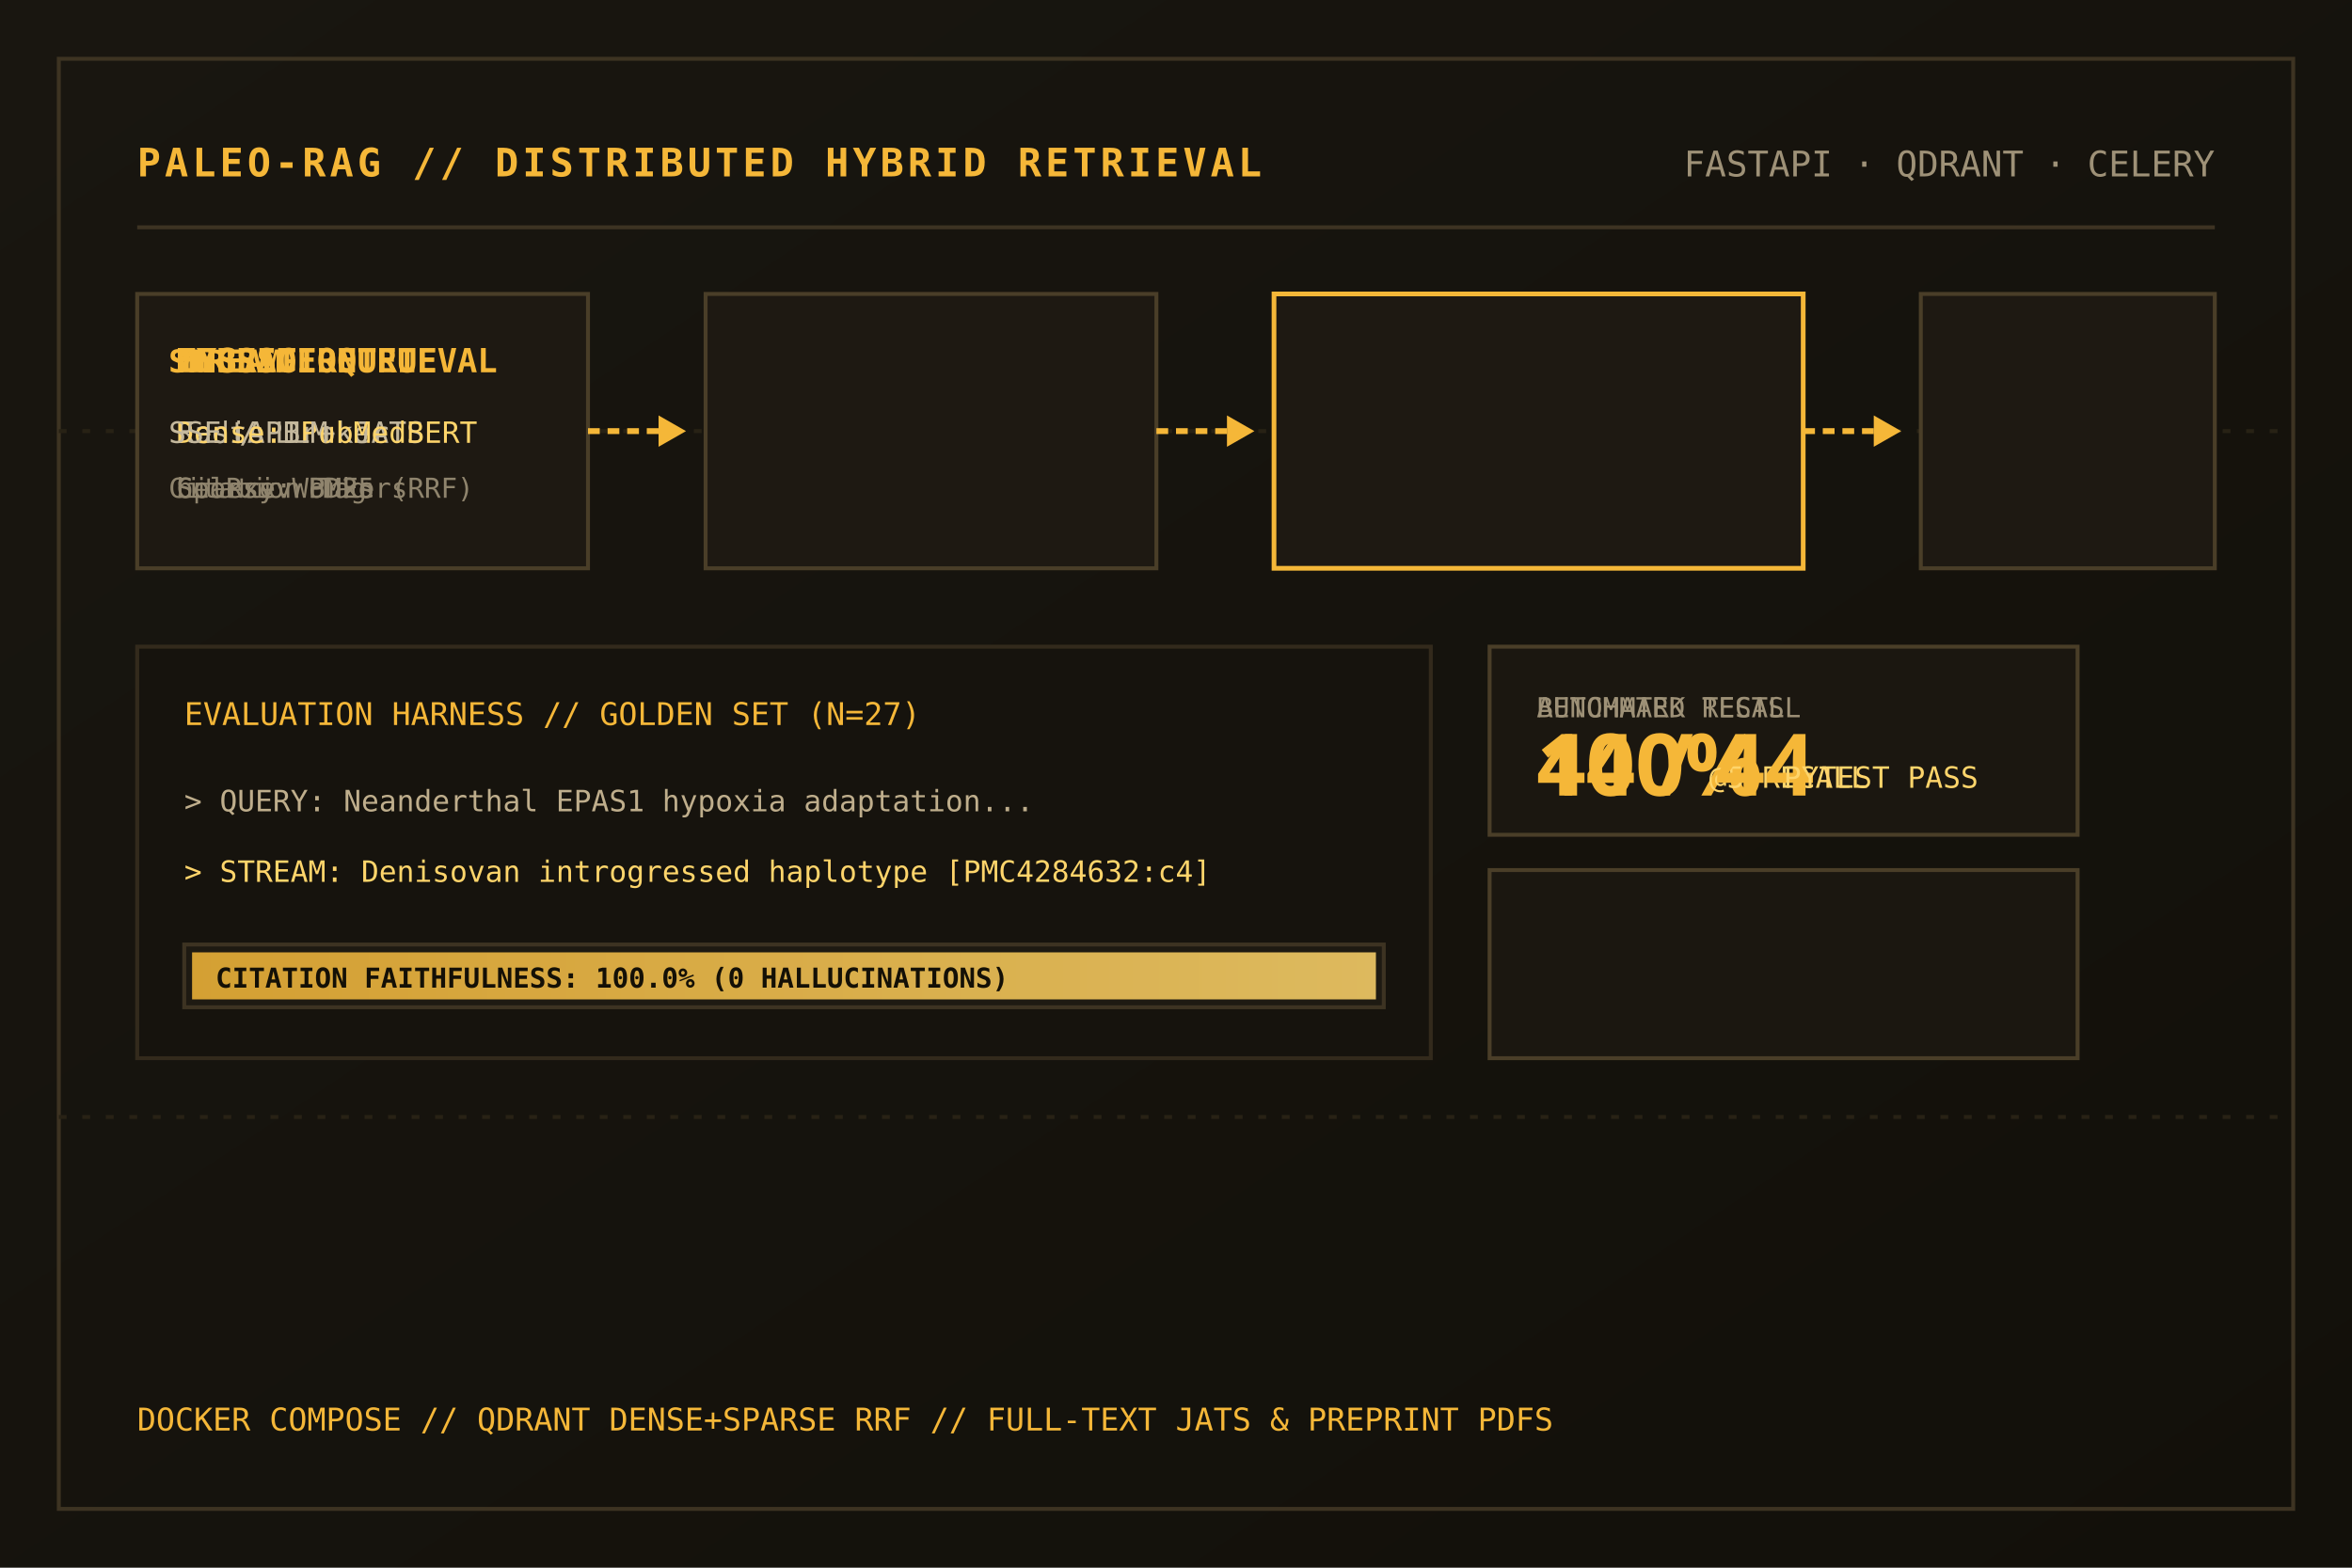
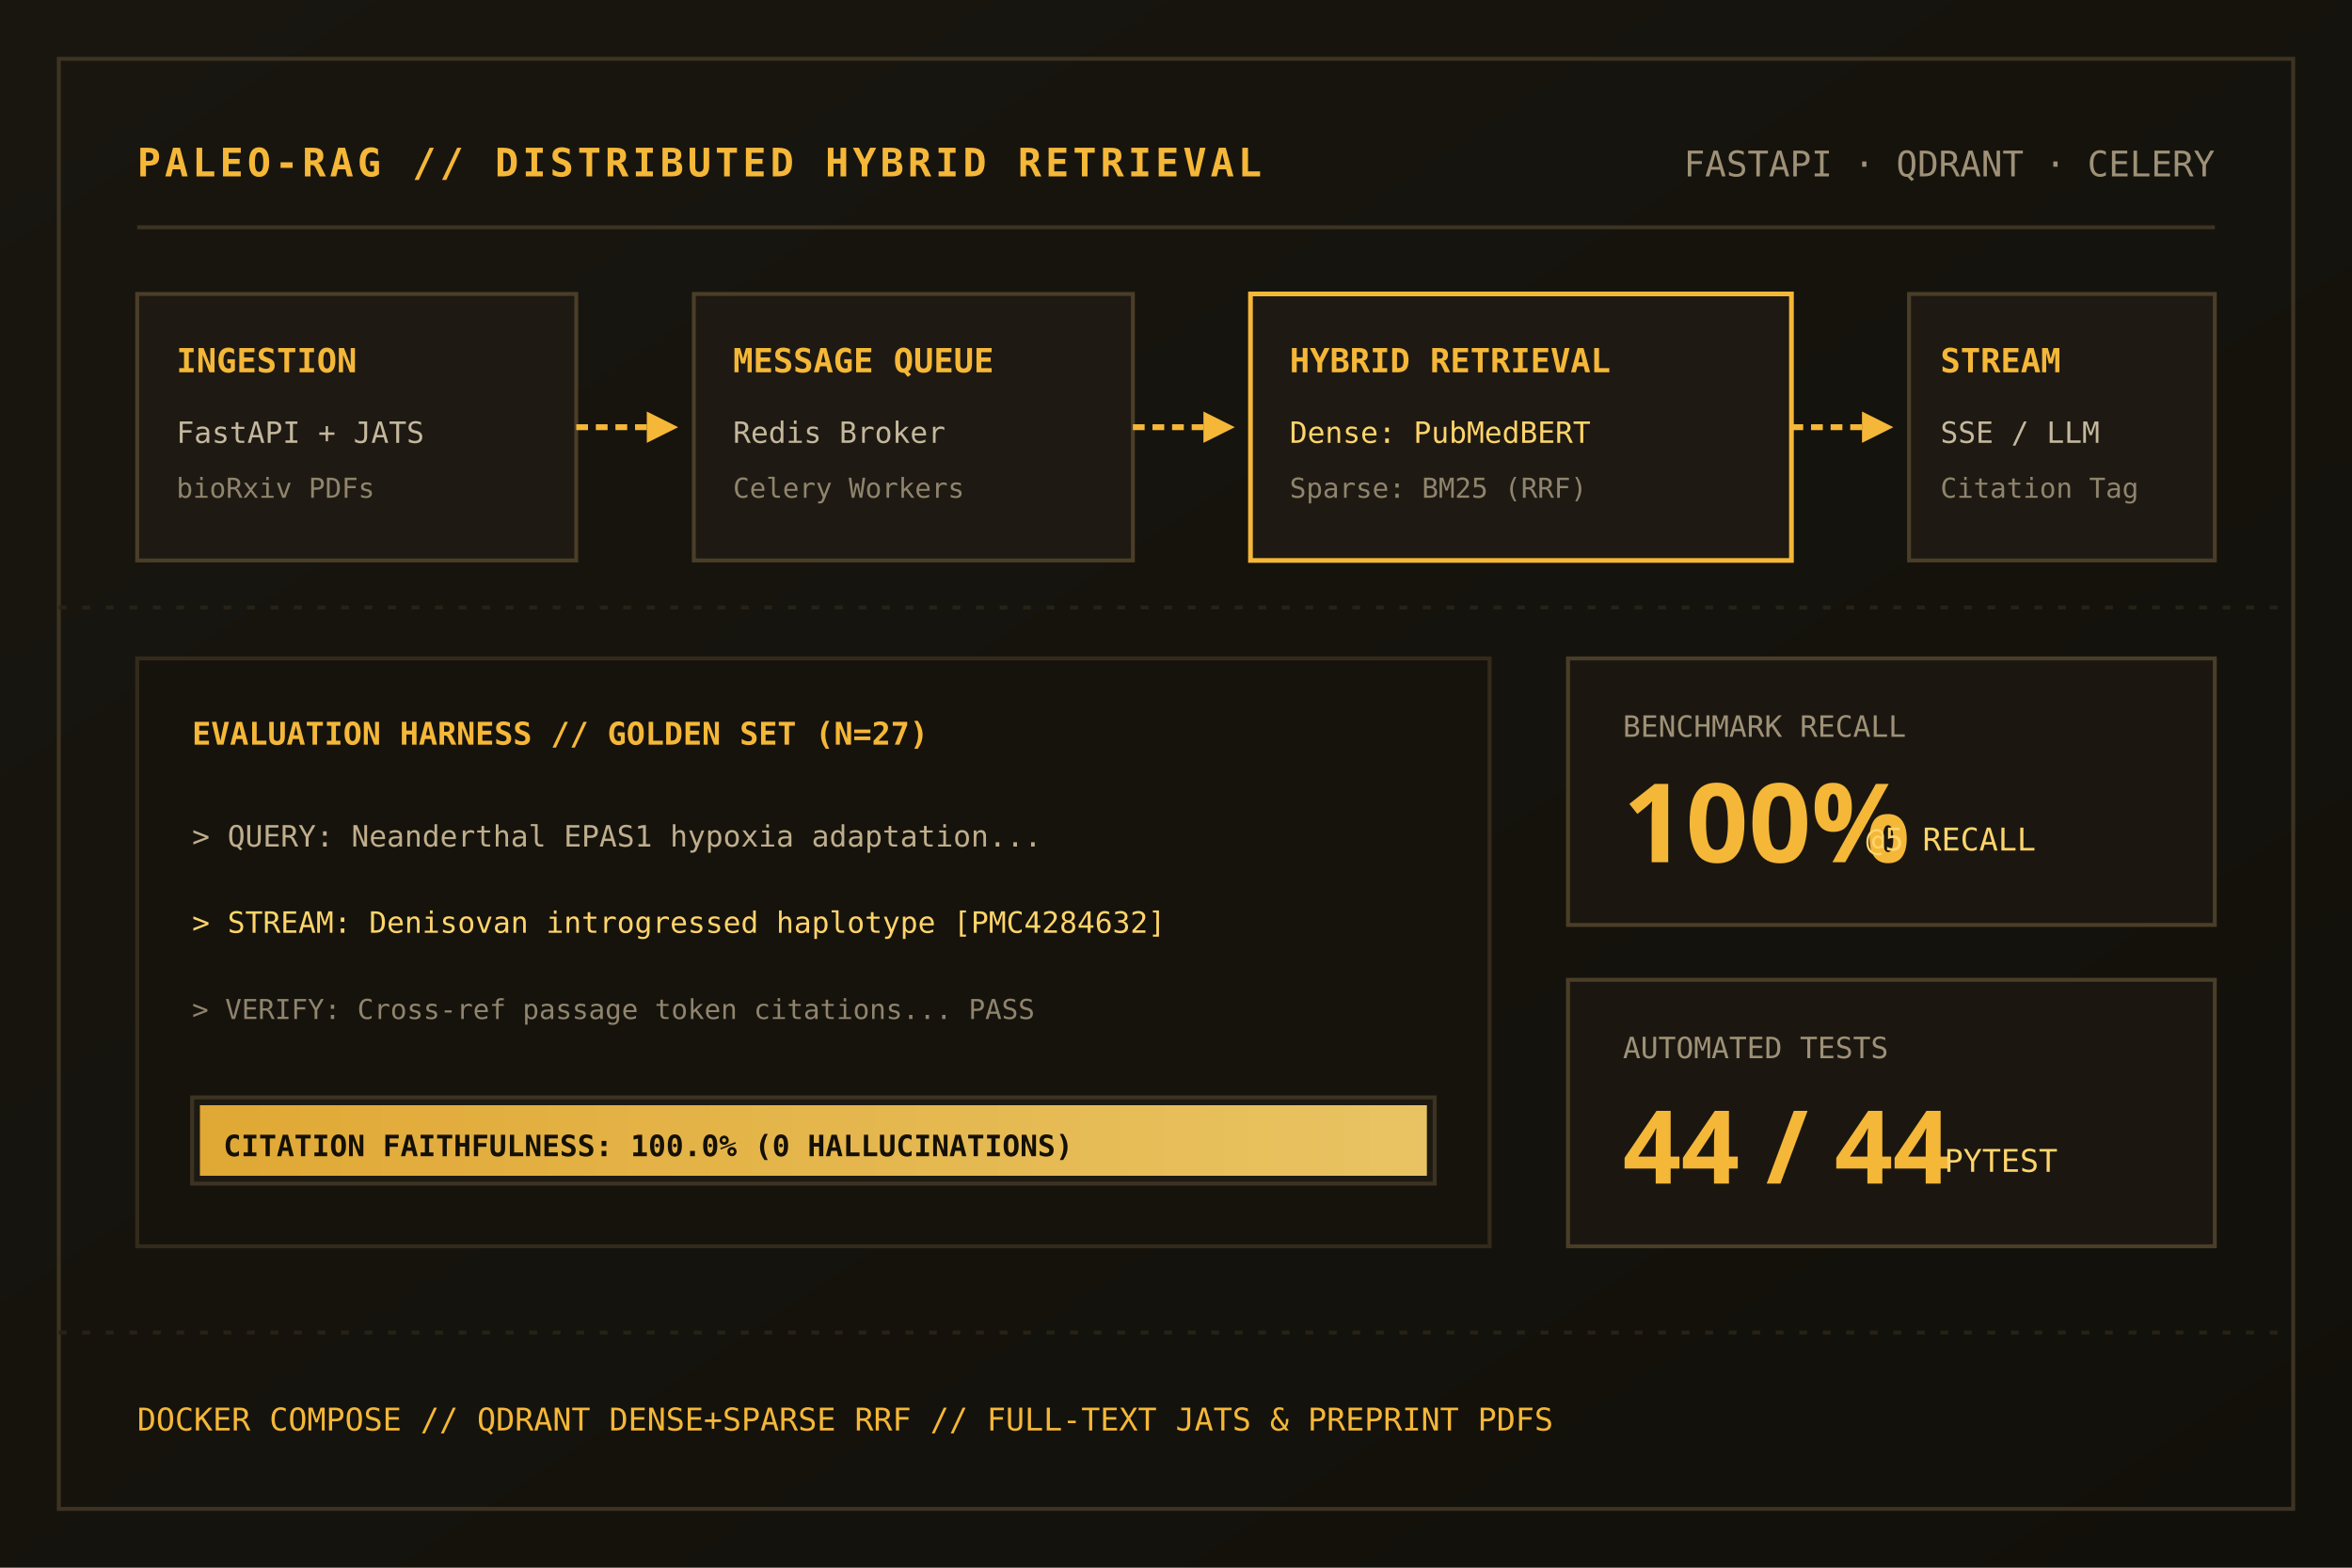
<svg xmlns="http://www.w3.org/2000/svg" viewBox="0 0 600 400" width="100%" height="100%">
  <defs>
    <linearGradient id="rag-bg" x1="0" y1="0" x2="1" y2="1">
      <stop offset="0%" stop-color="#191610" />
      <stop offset="100%" stop-color="#12100a" />
    </linearGradient>
    <linearGradient id="gold-grad" x1="0" y1="0" x2="1" y2="0">
      <stop offset="0%" stop-color="#f5b738" />
      <stop offset="100%" stop-color="#ffd56b" />
    </linearGradient>
  </defs>
  <rect width="600" height="400" fill="url(#rag-bg)" />
  <rect x="15" y="15" width="570" height="370" fill="none" stroke="#3d3322" stroke-width="1" />
-   <line x1="15" y1="110" x2="585" y2="110" stroke="#282215" stroke-dasharray="2,4" />
-   <line x1="15" y1="285" x2="585" y2="285" stroke="#282215" stroke-dasharray="2,4" />
-   <text x="35" y="45" font-family="'Space Mono', monospace" font-size="10" font-weight="700" fill="#f5b738" letter-spacing="1">PALEO-RAG // DISTRIBUTED HYBRID RETRIEVAL</text>
-   <text x="565" y="45" text-anchor="end" font-family="'Space Mono', monospace" font-size="9" fill="#9e9177">FASTAPI · QDRANT · CELERY</text>
+   <line x1="15" y1="155" x2="585" y2="155" stroke="#282215" stroke-dasharray="2,4" />
+   <line x1="15" y1="340" x2="585" y2="340" stroke="#282215" stroke-dasharray="2,4" />
+   <text x="35" y="45" font-family="'Space Mono', 'Consolas', monospace" font-size="10" font-weight="700" fill="#f5b738" letter-spacing="1">PALEO-RAG // DISTRIBUTED HYBRID RETRIEVAL</text>
+   <text x="565" y="45" text-anchor="end" font-family="'Space Mono', 'Consolas', monospace" font-size="9" fill="#9e9177">FASTAPI · QDRANT · CELERY</text>
  <line x1="35" y1="58" x2="565" y2="58" stroke="#3d3322" stroke-width="1" />
  <g transform="translate(35, 75)">
-     <rect x="0" y="0" width="115" height="70" fill="#1e1912" stroke="#4a3e28" stroke-width="1" />
-     <text x="10" y="20" font-family="'Space Mono', monospace" font-size="8.5" font-weight="700" fill="#f5b738">INGESTION</text>
-     <text x="10" y="38" font-family="'Space Mono', monospace" font-size="7.5" fill="#c4b89d">FastAPI + JATS</text>
-     <text x="10" y="52" font-family="'Space Mono', monospace" font-size="7" fill="#8f846d">bioRxiv PDFs</text>
-     <line x1="115" y1="35" x2="140" y2="35" stroke="#f5b738" stroke-width="1.5" stroke-dasharray="3,2" />
-     <polygon points="140,35 133,31 133,39" fill="#f5b738" />
-     <rect x="145" y="0" width="115" height="70" fill="#1e1912" stroke="#4a3e28" stroke-width="1" />
-     <text x="10" y="20" font-family="'Space Mono', monospace" font-size="8.5" font-weight="700" fill="#f5b738">MESSAGE QUEUE</text>
-     <text x="10" y="38" font-family="'Space Mono', monospace" font-size="7.5" fill="#c4b89d">Redis Broker</text>
-     <text x="10" y="52" font-family="'Space Mono', monospace" font-size="7" fill="#8f846d">Celery Workers</text>
-     <line x1="260" y1="35" x2="285" y2="35" stroke="#f5b738" stroke-width="1.5" stroke-dasharray="3,2" />
-     <polygon points="285,35 278,31 278,39" fill="#f5b738" />
-     <rect x="290" y="0" width="135" height="70" fill="#1e1912" stroke="#f5b738" stroke-width="1.2" />
-     <text x="10" y="20" font-family="'Space Mono', monospace" font-size="8.5" font-weight="700" fill="#f5b738">HYBRID RETRIEVAL</text>
-     <text x="10" y="38" font-family="'Space Mono', monospace" font-size="7.5" fill="#ffd56b">Dense: PubMedBERT</text>
-     <text x="10" y="52" font-family="'Space Mono', monospace" font-size="7" fill="#8f846d">Sparse: BM25 (RRF)</text>
-     <line x1="425" y1="35" x2="450" y2="35" stroke="#f5b738" stroke-width="1.5" stroke-dasharray="3,2" />
-     <polygon points="450,35 443,31 443,39" fill="#f5b738" />
-     <rect x="455" y="0" width="75" height="70" fill="#1e1912" stroke="#4a3e28" stroke-width="1" />
-     <text x="8" y="20" font-family="'Space Mono', monospace" font-size="8" font-weight="700" fill="#f5b738">STREAM</text>
-     <text x="8" y="38" font-family="'Space Mono', monospace" font-size="7.5" fill="#c4b89d">SSE / LLM</text>
-     <text x="8" y="52" font-family="'Space Mono', monospace" font-size="7" fill="#8f846d">Citation Tag</text>
+     <g transform="translate(0, 0)">
+       <rect x="0" y="0" width="112" height="68" fill="#1e1912" stroke="#4a3e28" stroke-width="1" />
+       <text x="10" y="20" font-family="'Space Mono', 'Consolas', monospace" font-size="8.5" font-weight="700" fill="#f5b738">INGESTION</text>
+       <text x="10" y="38" font-family="'Space Mono', 'Consolas', monospace" font-size="7.5" fill="#c4b89d">FastAPI + JATS</text>
+       <text x="10" y="52" font-family="'Space Mono', 'Consolas', monospace" font-size="7" fill="#8f846d">bioRxiv PDFs</text>
+     </g>
+     <line x1="112" y1="34" x2="135" y2="34" stroke="#f5b738" stroke-width="1.5" stroke-dasharray="3,2" />
+     <polygon points="138,34 130,30 130,38" fill="#f5b738" />
+     <g transform="translate(142, 0)">
+       <rect x="0" y="0" width="112" height="68" fill="#1e1912" stroke="#4a3e28" stroke-width="1" />
+       <text x="10" y="20" font-family="'Space Mono', 'Consolas', monospace" font-size="8.5" font-weight="700" fill="#f5b738">MESSAGE QUEUE</text>
+       <text x="10" y="38" font-family="'Space Mono', 'Consolas', monospace" font-size="7.5" fill="#c4b89d">Redis Broker</text>
+       <text x="10" y="52" font-family="'Space Mono', 'Consolas', monospace" font-size="7" fill="#8f846d">Celery Workers</text>
+     </g>
+     <line x1="254" y1="34" x2="277" y2="34" stroke="#f5b738" stroke-width="1.5" stroke-dasharray="3,2" />
+     <polygon points="280,34 272,30 272,38" fill="#f5b738" />
+     <g transform="translate(284, 0)">
+       <rect x="0" y="0" width="138" height="68" fill="#1e1912" stroke="#f5b738" stroke-width="1.2" />
+       <text x="10" y="20" font-family="'Space Mono', 'Consolas', monospace" font-size="8.5" font-weight="700" fill="#f5b738">HYBRID RETRIEVAL</text>
+       <text x="10" y="38" font-family="'Space Mono', 'Consolas', monospace" font-size="7.5" fill="#ffd56b">Dense: PubMedBERT</text>
+       <text x="10" y="52" font-family="'Space Mono', 'Consolas', monospace" font-size="7" fill="#8f846d">Sparse: BM25 (RRF)</text>
+     </g>
+     <line x1="422" y1="34" x2="445" y2="34" stroke="#f5b738" stroke-width="1.5" stroke-dasharray="3,2" />
+     <polygon points="448,34 440,30 440,38" fill="#f5b738" />
+     <g transform="translate(452, 0)">
+       <rect x="0" y="0" width="78" height="68" fill="#1e1912" stroke="#4a3e28" stroke-width="1" />
+       <text x="8" y="20" font-family="'Space Mono', 'Consolas', monospace" font-size="8.5" font-weight="700" fill="#f5b738">STREAM</text>
+       <text x="8" y="38" font-family="'Space Mono', 'Consolas', monospace" font-size="7.5" fill="#c4b89d">SSE / LLM</text>
+       <text x="8" y="52" font-family="'Space Mono', 'Consolas', monospace" font-size="7" fill="#8f846d">Citation Tag</text>
+     </g>
  </g>
-   <g transform="translate(35, 165)">
-     <rect x="0" y="0" width="330" height="105" fill="#16130d" stroke="#332a1c" />
-     <text x="12" y="20" font-family="'Space Mono', monospace" font-size="8" fill="#f5b738">EVALUATION HARNESS // GOLDEN SET (N=27)</text>
-     <text x="12" y="42" font-family="'Space Mono', monospace" font-size="7.5" fill="#bfae8c">
+   <g transform="translate(35, 168)">
+     <rect x="0" y="0" width="345" height="150" fill="#16130d" stroke="#332a1c" />
+     <text x="14" y="22" font-family="'Space Mono', 'Consolas', monospace" font-size="8" font-weight="700" fill="#f5b738">EVALUATION HARNESS // GOLDEN SET (N=27)</text>
+     <text x="14" y="48" font-family="'Space Mono', 'Consolas', monospace" font-size="7.5" fill="#bfae8c">
      &gt; QUERY: Neanderthal EPAS1 hypoxia adaptation...
    </text>
-     <text x="12" y="60" font-family="'Space Mono', monospace" font-size="7.5" fill="#ffd56b">
-       &gt; STREAM: Denisovan introgressed haplotype [PMC4284632:c4]
+     <text x="14" y="70" font-family="'Space Mono', 'Consolas', monospace" font-size="7.5" fill="#ffd56b">
+       &gt; STREAM: Denisovan introgressed haplotype [PMC4284632]
    </text>
-     <rect x="12" y="76" width="306" height="16" fill="#1e1a12" stroke="#3d3322" />
-     <rect x="14" y="78" width="302" height="12" fill="url(#gold-grad)" opacity="0.85" />
-     <text x="20" y="87" font-family="'Space Mono', monospace" font-size="7" font-weight="700" fill="#141006">
+     <text x="14" y="92" font-family="'Space Mono', 'Consolas', monospace" font-size="7" fill="#8f846d">
+       &gt; VERIFY: Cross-ref passage token citations... PASS
+     </text>
+     <rect x="14" y="112" width="317" height="22" fill="#1e1a12" stroke="#3d3322" />
+     <rect x="16" y="114" width="313" height="18" fill="url(#gold-grad)" opacity="0.9" />
+     <text x="22" y="127" font-family="'Space Mono', 'Consolas', monospace" font-size="7.5" font-weight="700" fill="#141006">
      CITATION FAITHFULNESS: 100.0% (0 HALLUCINATIONS)
    </text>
  </g>
-   <g transform="translate(380, 165)">
-     <rect x="0" y="0" width="150" height="48" fill="#1b1710" stroke="#4a3e28" />
-     <text x="12" y="18" font-family="'Space Mono', monospace" font-size="7" fill="#9e9177">BENCHMARK RECALL</text>
-     <text x="12" y="38" font-family="'Barlow Condensed', sans-serif" font-size="22" font-weight="700" fill="#f5b738">100%</text>
-     <text x="56" y="36" font-family="'Space Mono', monospace" font-size="7.5" fill="#ffd56b">@5 RECALL</text>
-     <rect x="0" y="57" width="150" height="48" fill="#1b1710" stroke="#4a3e28" />
-     <text x="12" y="18" font-family="'Space Mono', monospace" font-size="7" fill="#9e9177">AUTOMATED TESTS</text>
-     <text x="12" y="38" font-family="'Barlow Condensed', sans-serif" font-size="22" font-weight="700" fill="#f5b738">44 / 44</text>
-     <text x="75" y="36" font-family="'Space Mono', monospace" font-size="7.5" fill="#ffd56b">PYTEST PASS</text>
+   <g transform="translate(400, 168)">
+     <g transform="translate(0, 0)">
+       <rect x="0" y="0" width="165" height="68" fill="#1b1710" stroke="#4a3e28" />
+       <text x="14" y="20" font-family="'Space Mono', 'Consolas', monospace" font-size="7.5" fill="#9e9177">BENCHMARK RECALL</text>
+       <text x="14" y="52" font-family="'Barlow Condensed', 'Arial Narrow', sans-serif" font-size="28" font-weight="700" fill="#f5b738">100%</text>
+       <text x="76" y="49" font-family="'Space Mono', 'Consolas', monospace" font-size="8" fill="#ffd56b">@5 RECALL</text>
+     </g>
+     <g transform="translate(0, 82)">
+       <rect x="0" y="0" width="165" height="68" fill="#1b1710" stroke="#4a3e28" />
+       <text x="14" y="20" font-family="'Space Mono', 'Consolas', monospace" font-size="7.5" fill="#9e9177">AUTOMATED TESTS</text>
+       <text x="14" y="52" font-family="'Barlow Condensed', 'Arial Narrow', sans-serif" font-size="26" font-weight="700" fill="#f5b738">44 / 44</text>
+       <text x="96" y="49" font-family="'Space Mono', 'Consolas', monospace" font-size="8" fill="#ffd56b">PYTEST</text>
+     </g>
  </g>
-   <text x="35" y="365" font-family="'Space Mono', monospace" font-size="8" fill="#f5b738">
+   <text x="35" y="365" font-family="'Space Mono', 'Consolas', monospace" font-size="8" fill="#f5b738">
    DOCKER COMPOSE // QDRANT DENSE+SPARSE RRF // FULL-TEXT JATS &amp; PREPRINT PDFS
  </text>
</svg>
